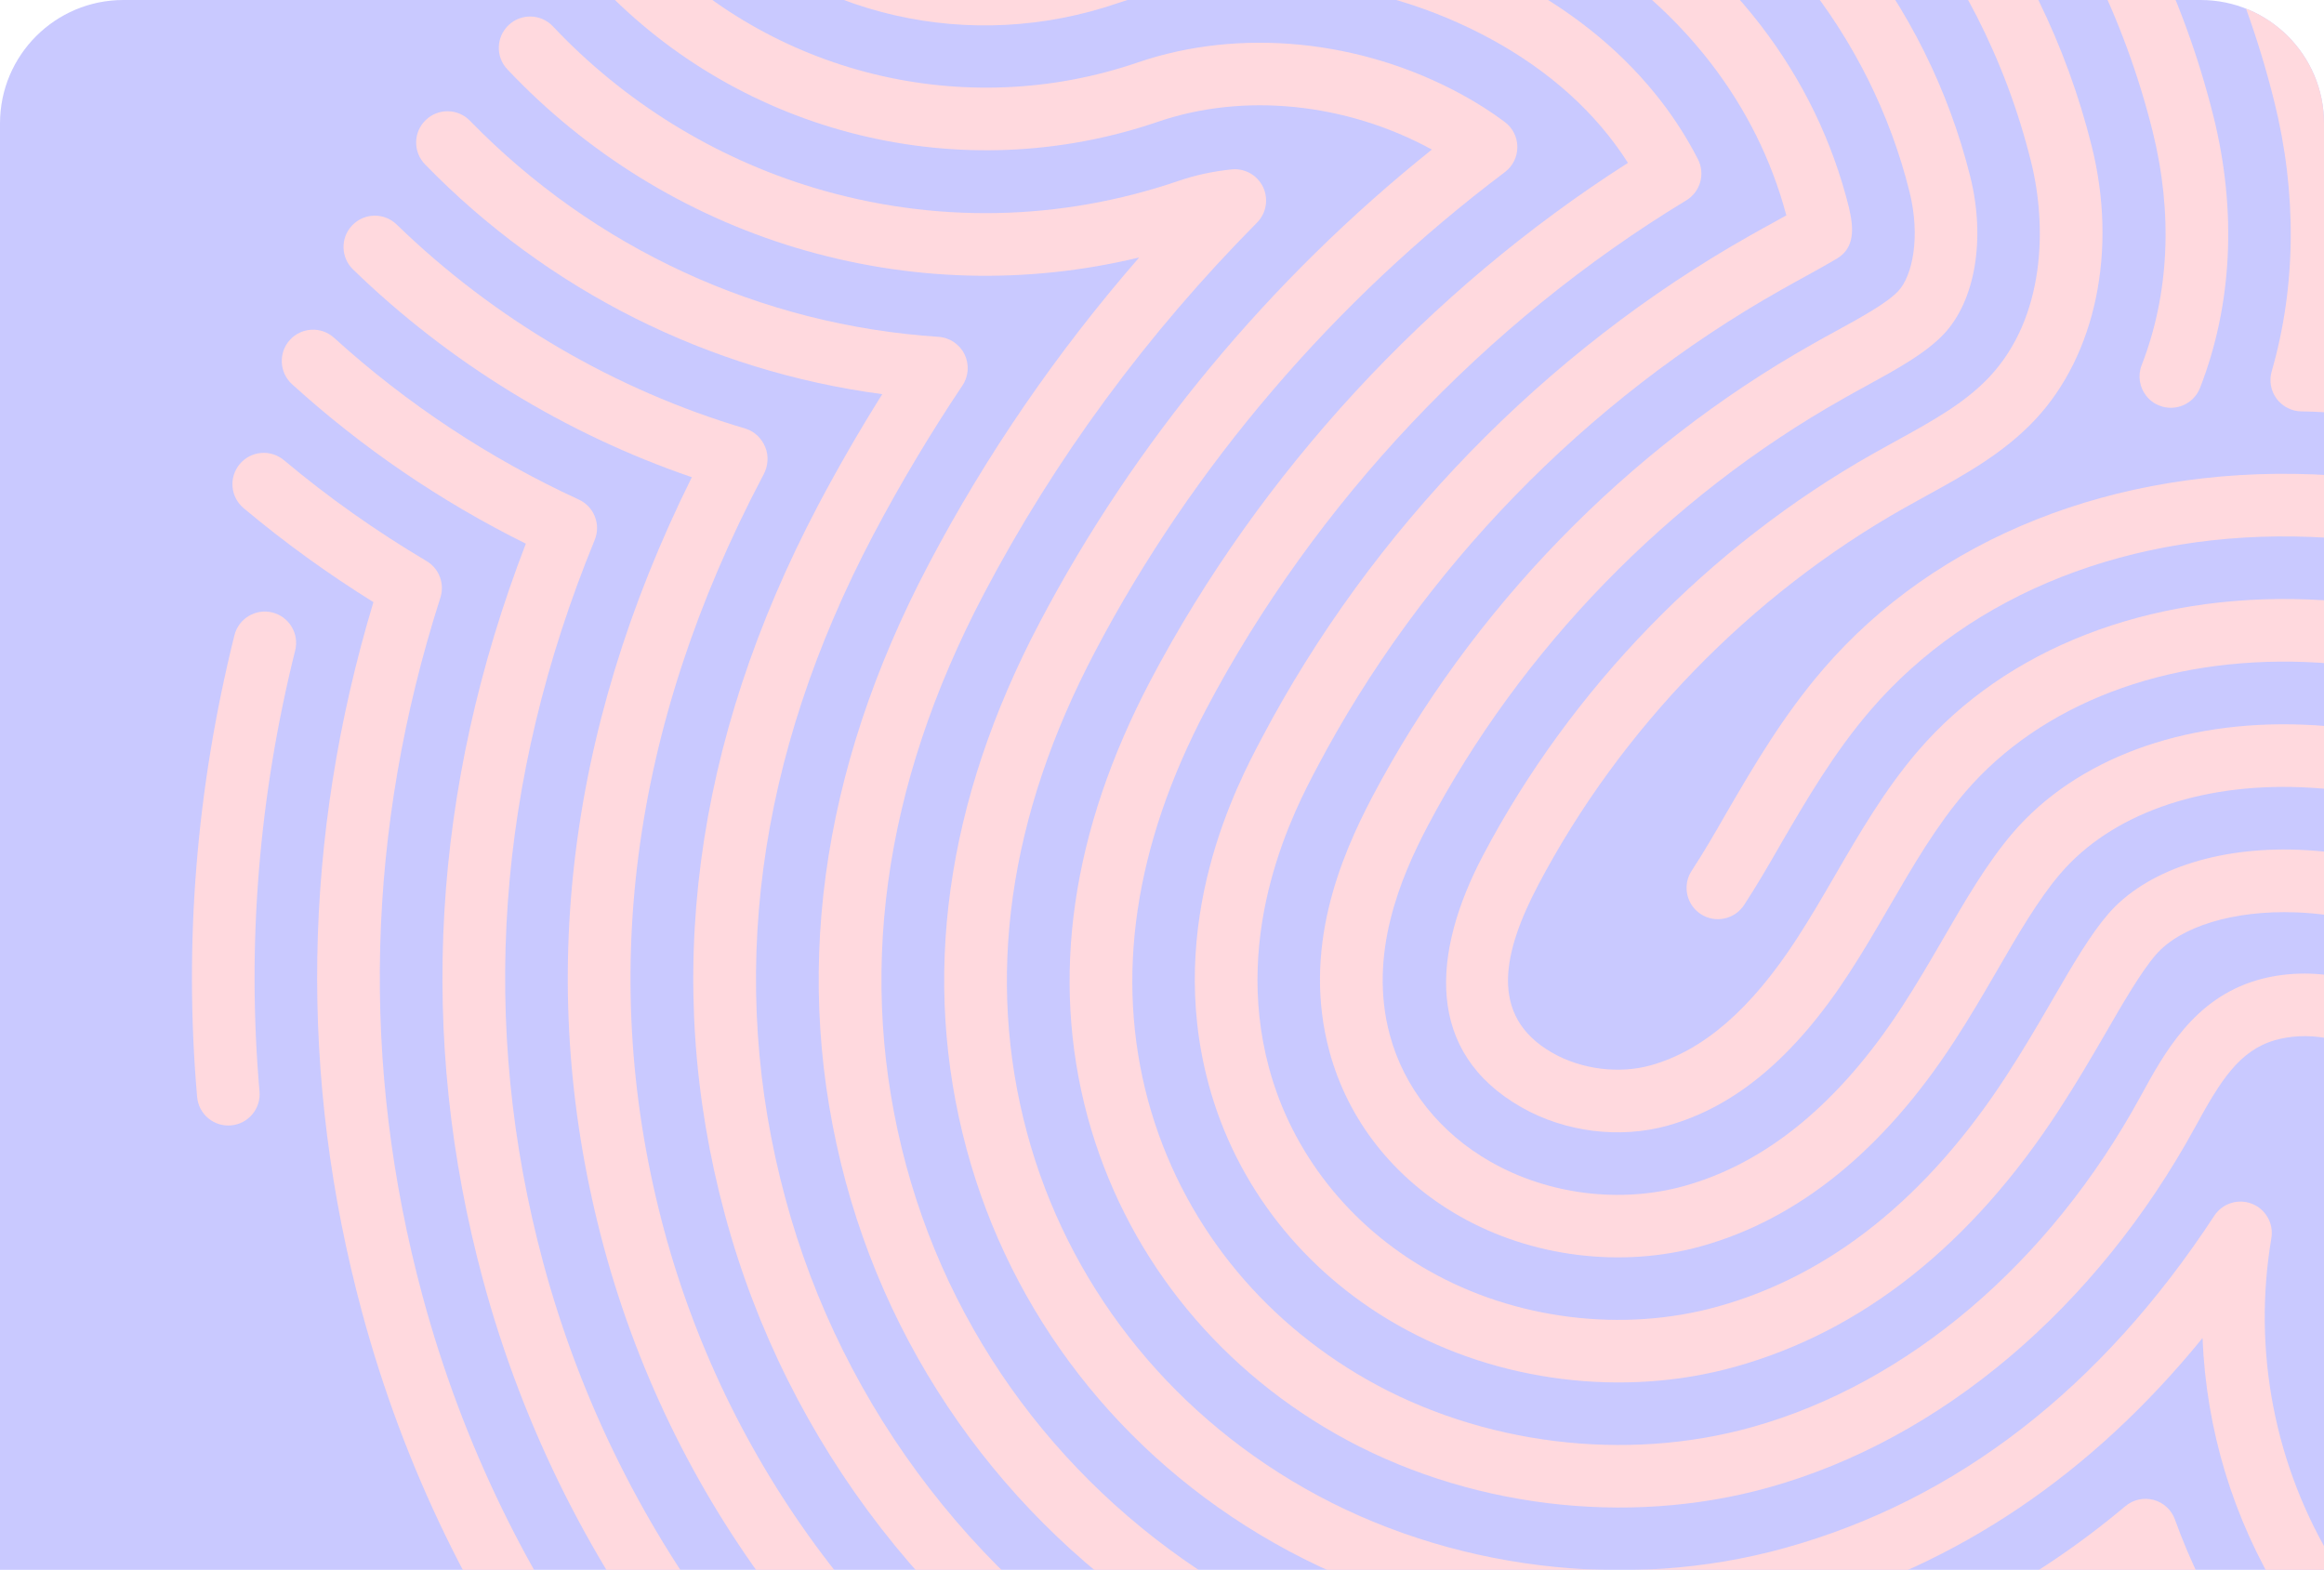
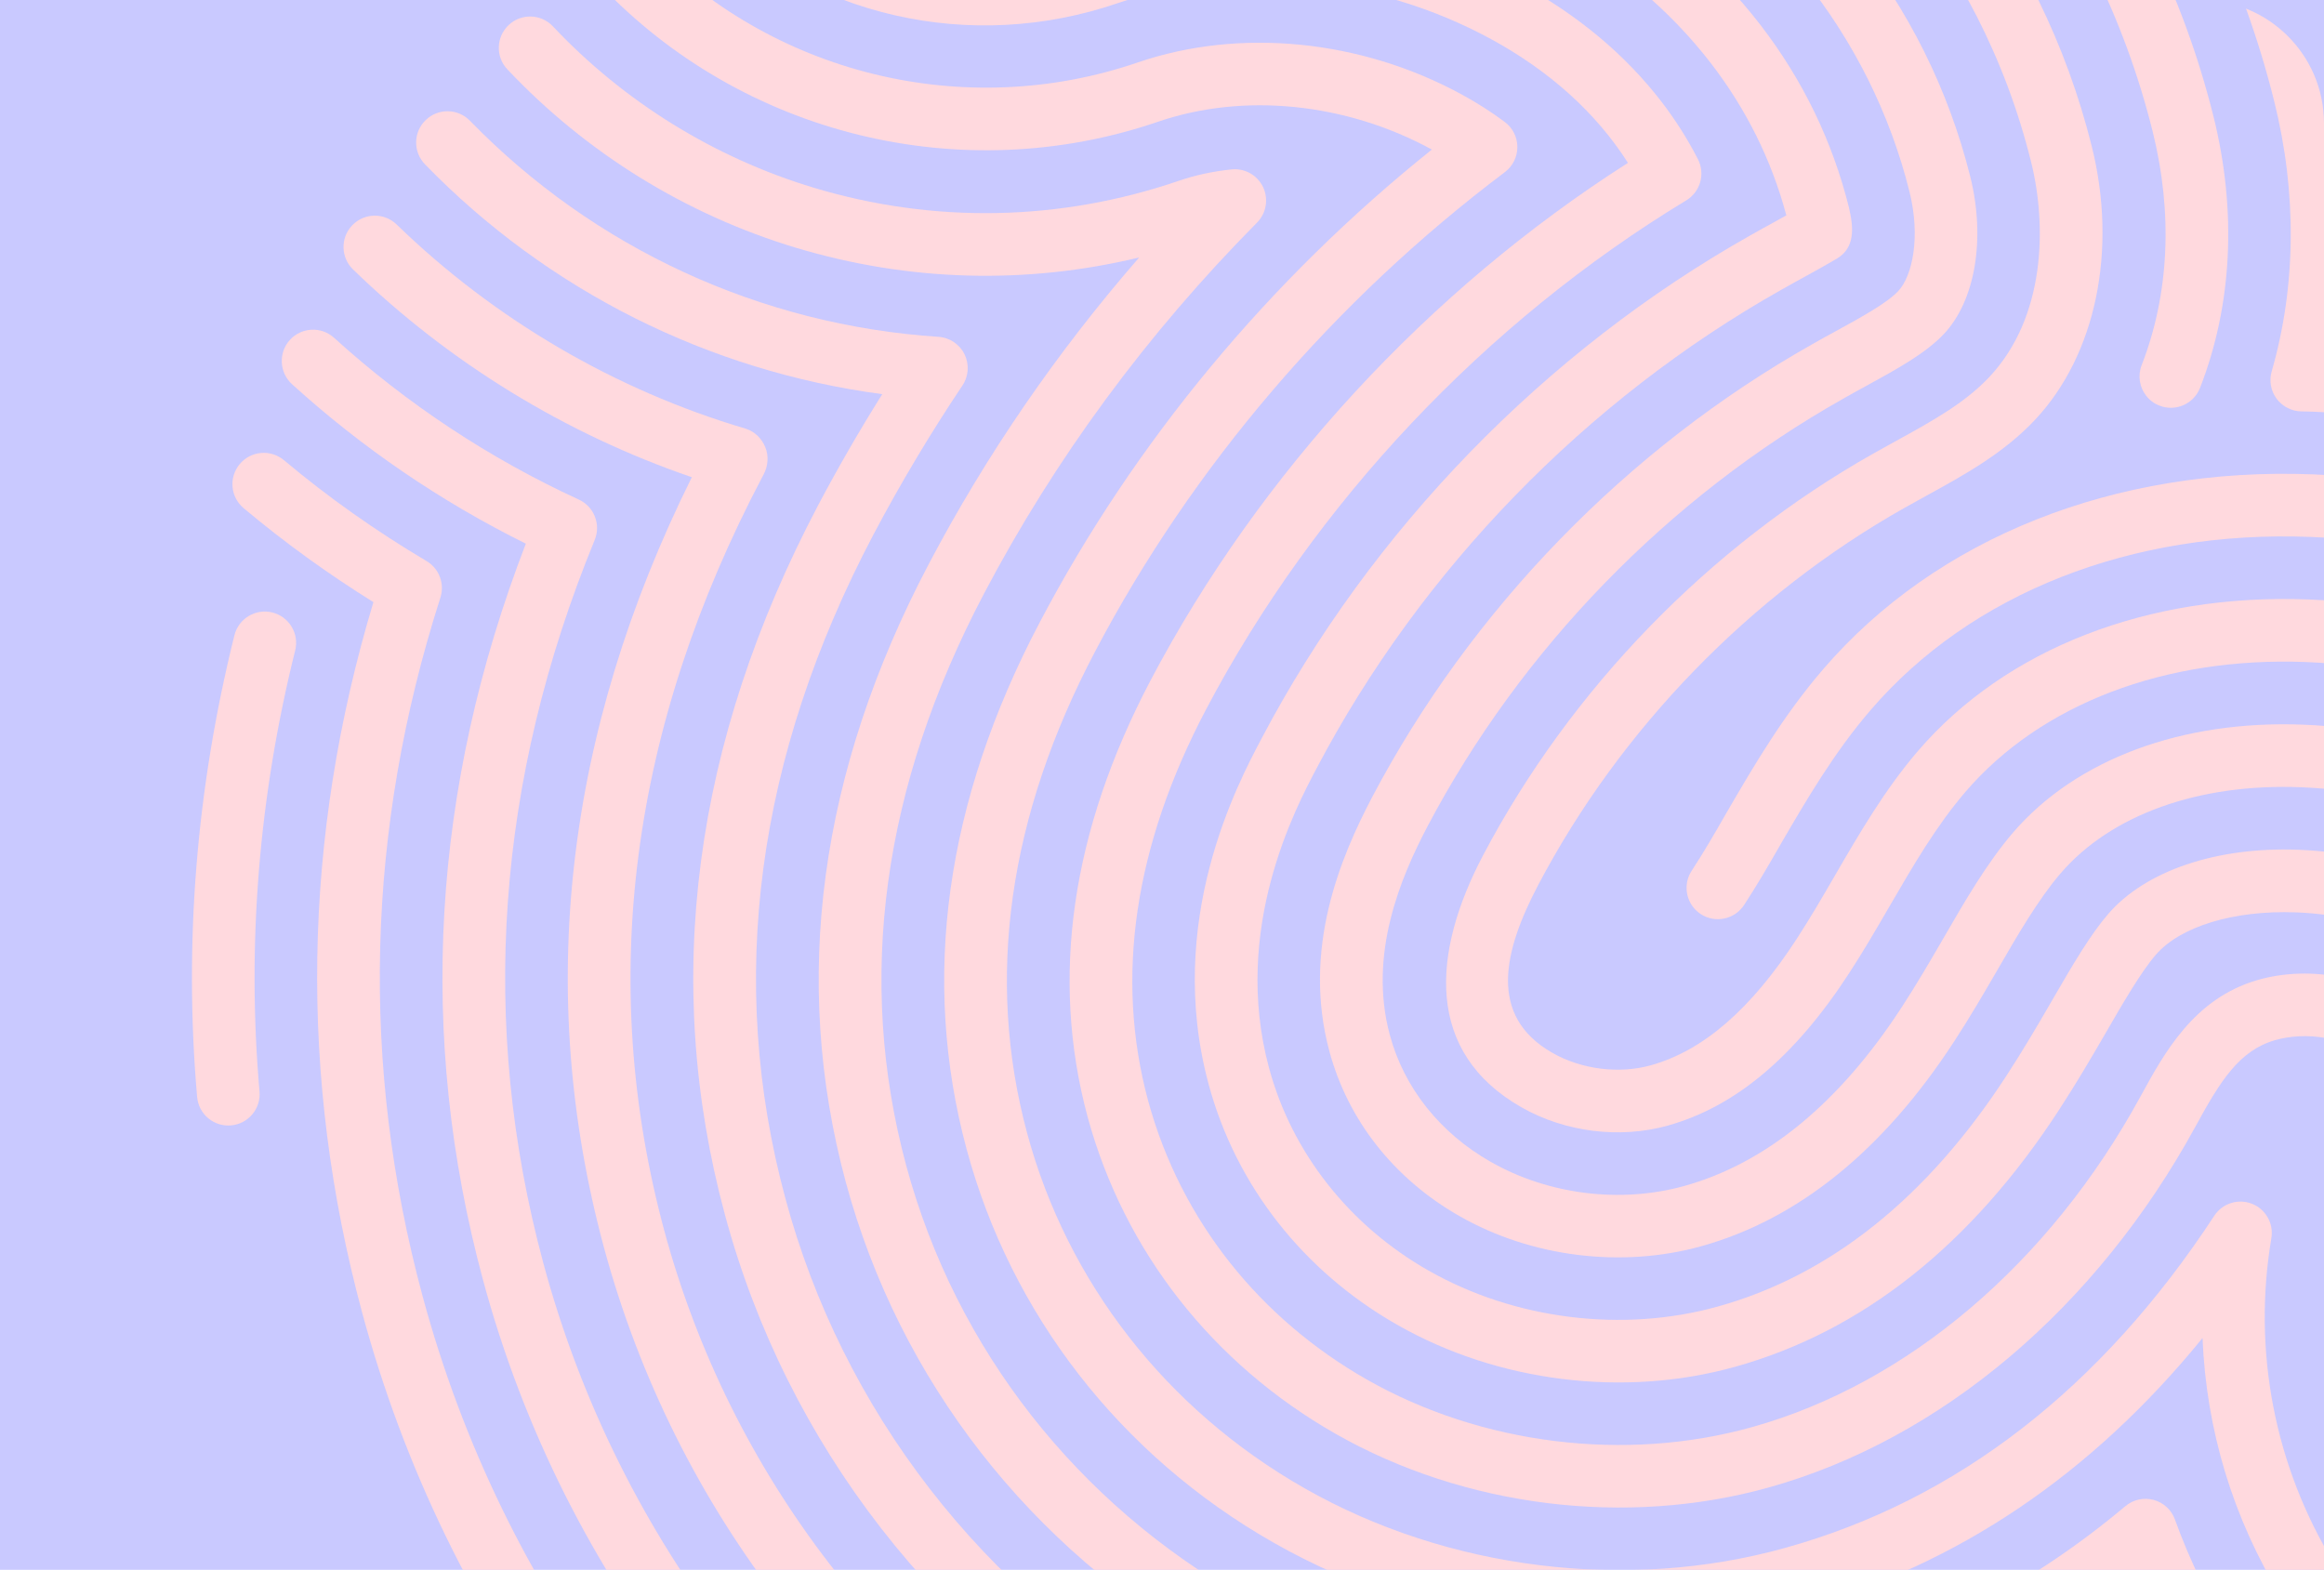
<svg xmlns="http://www.w3.org/2000/svg" width="339" height="229" viewBox="0 0 339 229" fill="none">
-   <path d="M18 0.5H321C330.665 0.5 338.5 8.335 338.5 18V228.5H0.5V18C0.5 8.335 8.335 0.5 18 0.5Z" fill="#C9C9FF" stroke="#C9C9FF" />
-   <mask id="mask0_253_346" style="mask-type:alpha" maskUnits="userSpaceOnUse" x="0" y="0" width="339" height="229">
-     <path d="M18 0.5H321C330.665 0.5 338.5 8.335 338.5 18V228.5H0.5V18C0.5 8.335 8.335 0.5 18 0.5Z" fill="#FFE099" stroke="#FFE099" />
+   <rect x="0.5" y="0.5" width="338" height="228" fill="#C9C9FF" stroke="#C9C9FF" />
+   <mask id="mask0_270_1626" style="mask-type:alpha" maskUnits="userSpaceOnUse" x="0" y="0" width="339" height="229">
+     <path d="M0.5 18C0.5 8.335 8.335 0.5 18 0.5H321C330.665 0.5 338.5 8.335 338.5 18V228.5H0.5V18Z" fill="#FFE099" stroke="#FFE099" />
  </mask>
-   <g mask="url(#mask0_253_346)">
+   <g mask="url(#mask0_270_1626)">
    <path d="M39.732 89.349C42.178 89.96 43.666 92.436 43.058 94.885C37.745 116.194 35.992 137.839 37.854 159.224C38.075 161.738 36.213 163.952 33.699 164.169C31.188 164.39 28.975 162.535 28.754 160.017C26.806 137.624 28.636 114.969 34.195 92.675C34.806 90.228 37.285 88.738 39.732 89.349Z" fill="#FFD9DE" />
    <path d="M41.411 67.123C47.849 72.528 54.851 77.483 62.217 81.845C64.053 82.933 64.888 85.14 64.242 87.171C53.402 121.008 52.526 155.297 61.645 189.092C67.441 210.545 77.091 230.405 90.332 248.131C91.842 250.153 91.426 253.012 89.408 254.525C87.406 256.022 84.572 255.628 83.053 253.652L83.014 253.601C69.081 234.95 58.926 214.051 52.826 191.479C43.551 157.104 44.107 122.256 54.47 87.836C47.805 83.691 41.449 79.088 35.538 74.127C33.594 72.496 33.357 69.624 34.975 67.692C36.597 65.76 39.479 65.51 41.411 67.129V67.123Z" fill="#FFD9DE" />
    <path d="M48.732 49.278C59.348 58.918 71.362 66.86 84.434 72.88C86.654 73.9 87.678 76.497 86.75 78.762C72.357 113.85 69.843 149.366 79.272 184.326C90.198 224.81 116.893 259.387 154.14 280.619C156.472 281.952 158.765 283.181 160.953 284.265C163.218 285.391 164.136 288.129 163.013 290.387C161.89 292.645 159.149 293.566 156.891 292.447C154.546 291.282 152.096 289.971 149.611 288.551C111.168 266.638 82.275 230.523 70.454 186.706C60.848 151.1 62.953 114.988 76.703 79.309C64.29 73.155 52.836 65.344 42.594 56.043C40.742 54.354 40.586 51.459 42.284 49.591C43.979 47.723 46.867 47.582 48.735 49.281L48.732 49.278Z" fill="#FFD9DE" />
    <path d="M57.861 32.751C72.123 46.598 89.718 56.894 108.74 62.526C110.064 62.92 111.107 63.953 111.628 65.226C112.156 66.499 112.044 68.012 111.385 69.221L111.238 69.496C91.919 106.183 87.099 143.219 96.909 179.567C106.444 214.818 129.665 245.624 163.179 264.738C185.099 277.219 211.56 283.974 237.683 283.753C240.207 283.734 242.266 285.759 242.289 288.283C242.311 290.803 240.283 292.866 237.76 292.888C210.047 293.119 181.958 285.941 158.657 272.674C123.648 252.708 98.444 220.243 88.09 181.95C78.053 144.754 82.371 106.986 100.916 69.614C82.493 63.304 65.499 52.895 51.496 39.305C49.682 37.542 49.644 34.657 51.4 32.847C53.156 31.037 56.047 30.992 57.858 32.751H57.861Z" fill="#FFD9DE" />
    <path d="M68.544 17.606C86.654 36.228 110.928 47.426 136.894 49.137C138.522 49.246 139.971 50.209 140.693 51.68C141.413 53.145 141.298 54.885 140.39 56.238C135.726 63.195 131.354 70.519 127.4 77.998C110.301 110.472 105.98 143.043 114.561 174.811C122.814 205.495 143.16 232.318 172.215 248.857C201.338 265.448 237.977 269.984 270.234 260.993C281.992 257.727 293.248 252.891 303.688 246.628C305.85 245.329 308.658 246.039 309.954 248.195C311.253 250.361 310.552 253.166 308.387 254.461C297.243 261.149 285.229 266.305 272.684 269.792C238.137 279.423 198.888 274.564 167.699 256.796C136.945 239.297 114.753 210.689 105.743 177.191C96.544 143.129 101.108 108.323 119.324 73.737C122.244 68.216 125.382 62.779 128.693 57.501C103.354 54.13 79.905 42.395 62 23.981C60.237 22.167 60.279 19.279 62.089 17.523C63.897 15.764 66.788 15.802 68.547 17.612L68.544 17.606Z" fill="#FFD9DE" />
-     <path d="M455.986 58.671C438.855 39.144 416.021 23.97 389.959 14.791C389.108 14.49 388.382 13.956 387.854 13.265C387.413 12.689 387.106 12.005 386.978 11.266C386.402 7.965 385.705 4.68 384.899 1.478C378.527 -24.123 367.134 -47.725 351.039 -68.669C338.715 -84.707 323.919 -98.79 307.062 -110.528C304.996 -111.968 304.484 -114.814 305.924 -116.887C307.363 -118.956 310.213 -119.465 312.282 -118.022C329.91 -105.746 345.384 -91.014 358.281 -74.234C375.146 -52.286 387.087 -27.555 393.762 -0.735C394.405 1.824 394.984 4.44 395.496 7.079C421.996 16.857 445.243 32.575 462.857 52.648C464.543 54.558 464.331 57.43 462.438 59.093C460.541 60.757 457.656 60.568 455.993 58.671H455.986Z" fill="#FFD9DE" />
+     <path d="M455.986 58.671C438.855 39.144 416.021 23.97 389.959 14.791C389.108 14.49 388.382 13.956 387.854 13.265C387.413 12.689 387.106 12.005 386.978 11.266C386.402 7.965 385.705 4.68 384.899 1.478C378.527 -24.123 367.134 -47.725 351.039 -68.669C338.715 -84.707 323.919 -98.79 307.062 -110.528C304.996 -111.968 304.484 -114.814 305.924 -116.887C307.363 -118.956 310.213 -119.465 312.282 -118.022C329.91 -105.746 345.384 -91.014 358.281 -74.234C375.146 -52.286 387.087 -27.555 393.762 -0.735C394.405 1.824 394.984 4.44 395.496 7.079C421.996 16.857 445.243 32.575 462.857 52.648C464.543 54.558 464.331 57.43 462.438 59.094C460.541 60.757 457.656 60.568 455.993 58.671H455.986Z" fill="#FFD9DE" />
    <path d="M80.657 3.849C91.046 14.877 104.211 23.018 118.736 27.396C136.212 32.648 154.604 32.3 171.915 26.389C174.326 25.56 176.923 24.994 179.642 24.713C181.561 24.511 183.397 25.538 184.235 27.278C185.07 29.018 184.721 31.097 183.365 32.469C167.309 48.683 153.923 66.866 143.579 86.512C128.689 114.765 124.858 142.867 132.189 170.035C139.478 197.009 157.284 219.328 181.264 232.983C206.238 247.203 237.664 251.096 265.328 243.4C281.743 238.82 296.779 230.849 310.024 219.718C311.169 218.759 312.711 218.416 314.15 218.803C315.593 219.194 316.754 220.262 317.259 221.669C319.492 227.884 322.422 233.811 325.966 239.29C327.335 241.408 326.727 244.235 324.61 245.607C322.489 246.976 319.652 246.369 318.293 244.251C315.507 239.943 313.063 235.385 310.997 230.641C297.969 240.579 283.464 247.821 267.778 252.199C237.814 260.538 203.782 256.322 176.741 240.921C150.267 225.847 131.184 201.343 123.367 172.418C115.415 142.947 119.497 112.612 135.493 82.255C143.867 66.348 154.156 51.366 166.173 37.558C149.653 41.54 132.515 41.077 116.1 36.141C100.046 31.302 85.487 22.301 74.004 10.108C72.274 8.292 72.36 5.384 74.199 3.654C76.035 1.923 78.927 2.01 80.654 3.846L80.657 3.849Z" fill="#FFD9DE" />
    <path d="M453.009 84.945C451.764 82.993 450.36 80.953 448.841 78.886C448.307 78.16 447.76 77.463 447.238 76.772C429.787 54.063 403.649 37.04 373.646 28.842C372.661 28.573 371.823 27.991 371.228 27.221C370.704 26.536 370.371 25.708 370.298 24.809C369.786 18.52 368.74 12.159 367.192 5.905C361.418 -17.252 351.11 -38.593 336.553 -57.535C321.165 -77.561 301.666 -94.078 278.595 -106.632C276.081 -108.004 273.74 -109.21 271.44 -110.317C269.166 -111.408 268.21 -114.142 269.31 -116.413C270.404 -118.687 273.135 -119.641 275.406 -118.547C277.844 -117.373 280.319 -116.1 282.965 -114.654C307.155 -101.489 327.623 -84.14 343.794 -63.1C359.119 -43.16 369.975 -20.687 376.055 3.698C377.466 9.385 378.486 15.159 379.103 20.897C409.742 29.923 436.418 47.704 454.48 71.207C455.043 71.939 455.619 72.688 456.194 73.468C457.838 75.704 459.358 77.911 460.711 80.035C462.067 82.162 461.443 84.983 459.316 86.339C457.186 87.695 454.352 87.078 453.009 84.945Z" fill="#FFD9DE" />
    <path d="M94.097 -8.549C112.47 10.844 140.687 17.772 165.988 9.104C180.832 4.028 198.456 5.758 213.125 13.732C215.411 14.97 217.561 16.342 219.509 17.801C220.657 18.661 221.335 20.011 221.335 21.45C221.338 22.886 220.663 24.239 219.515 25.106C194.605 43.862 173.936 68.037 159.747 95.029C147.078 119.07 143.739 142.71 149.822 165.292C155.672 186.994 170.072 205.593 190.297 217.105C211.154 228.988 237.366 232.237 260.415 225.799C285.434 218.842 306.49 202.539 322.998 177.35C324.181 175.543 326.471 174.814 328.486 175.601C330.495 176.391 331.682 178.483 331.323 180.616C328.537 197.095 331.816 213.996 340.564 228.207C341.885 230.356 341.216 233.168 339.067 234.489C336.918 235.81 334.113 235.151 332.785 232.992C325.72 221.512 321.805 208.485 321.283 195.185C305.111 215.067 285.517 228.297 262.871 234.598C237.526 241.673 208.707 238.103 185.78 225.04C163.323 212.259 147.458 191.603 141.007 167.668C134.303 142.787 137.892 116.917 151.671 90.775C165.492 64.49 185.188 40.766 208.867 21.815C208.835 21.796 208.803 21.78 208.771 21.764C196.303 14.986 181.417 13.486 168.949 17.749C140.278 27.572 108.296 19.72 87.47 -2.261C85.723 -4.106 85.813 -6.982 87.646 -8.718C89.475 -10.455 92.367 -10.375 94.1 -8.546L94.097 -8.549Z" fill="#FFD9DE" />
    <path d="M445.949 110.225C442.786 102.987 438.801 96.078 434.099 89.691C433.657 89.086 433.216 88.514 432.749 87.906C415.205 65.078 387.263 48.945 356.09 43.638C353.809 43.251 352.175 41.217 352.296 38.908C352.776 29.405 351.816 19.787 349.449 10.316C344.293 -10.382 335.078 -29.464 322.064 -46.401C308.236 -64.392 290.676 -79.256 269.879 -90.573C260.36 -95.745 250.212 -100.088 239.711 -103.485C238.799 -103.779 238.041 -104.336 237.497 -105.046C236.611 -106.197 236.291 -107.752 236.771 -109.239C237.548 -111.638 240.123 -112.956 242.522 -112.179C253.554 -108.609 264.224 -104.042 274.242 -98.598C296.168 -86.667 314.694 -70.978 329.305 -51.966C343.091 -34.026 352.853 -13.814 358.313 8.106C360.568 17.119 361.649 26.267 361.543 35.357C393.378 41.697 421.804 58.675 439.991 82.341C440.48 82.977 440.979 83.626 441.459 84.282C446.554 91.21 450.878 98.707 454.314 106.566C455.324 108.879 454.269 111.569 451.959 112.583C449.65 113.594 446.957 112.538 445.946 110.225H445.949Z" fill="#FFD9DE" />
    <path d="M108.5 -19.942C122.139 -6.467 141.903 -1.96 160.08 -8.178C179.674 -14.895 202.768 -12.707 221.857 -2.321C230.205 2.23 237.107 8.007 242.366 14.848C244.403 17.5 246.194 20.327 247.682 23.241C248.769 25.372 248.027 27.982 245.98 29.223C216.672 46.987 191.784 73.378 175.903 103.534C165.457 123.384 162.62 142.56 167.462 160.523C172.25 178.15 183.88 192.412 199.348 201.227C216.058 210.74 237.053 213.347 255.515 208.2C278.288 201.851 298.964 184.259 312.241 159.937C315.708 153.585 320.02 145.681 329.251 142.982C336.889 140.743 347.342 142.262 352.533 149.27C357.798 156.457 355.037 166.242 352.037 173.979C346.58 187.87 347.78 203.994 355.248 217.108C356.499 219.302 355.731 222.088 353.54 223.339C351.346 224.586 348.551 223.812 347.31 221.631C338.488 206.14 337.078 187.077 343.526 170.659C344.668 167.71 348.148 158.741 345.163 154.673C342.637 151.193 336.256 150.45 331.816 151.749C326.612 153.272 323.861 157.711 320.26 164.316C305.809 190.79 283.105 209.991 257.968 216.999C237.213 222.785 213.611 219.859 194.829 209.163C176.994 199.004 164.005 182.631 158.644 162.909C153.177 142.643 156.267 121.232 167.82 99.277C183.778 68.977 208.403 42.311 237.469 23.759C232.831 16.473 226.056 10.367 217.491 5.7C200.612 -3.483 180.259 -5.44 163.042 0.461C141.56 7.808 118.205 2.48 102.081 -13.449C100.309 -15.208 100.267 -18.116 102.042 -19.907C103.814 -21.701 106.709 -21.717 108.503 -19.945L108.5 -19.942Z" fill="#FFD9DE" />
    <path d="M434.7 134.413C431.937 122 426.781 110.59 419.357 100.486C418.995 99.987 418.628 99.511 418.263 99.037C400.453 75.867 370.349 61.301 337.714 60.069C337.055 60.044 336.4 60.018 335.737 60.015C334.304 60.009 332.983 59.327 332.101 58.185C331.243 57.04 330.972 55.556 331.368 54.181C334.951 41.758 335.075 28.122 331.73 14.743C327.181 -3.514 319.057 -20.342 307.584 -35.27C295.321 -51.227 279.699 -64.437 261.151 -74.532C245.938 -82.806 229.376 -88.554 211.922 -91.615C210.748 -91.823 209.763 -92.456 209.091 -93.329C208.34 -94.308 207.984 -95.588 208.212 -96.902C208.647 -99.384 211.013 -101.048 213.499 -100.613C231.929 -97.382 249.431 -91.308 265.517 -82.553C285.194 -71.842 301.782 -57.806 314.825 -40.832C327.069 -24.9 335.737 -6.943 340.593 12.536C343.836 25.503 344.146 38.725 341.54 51.123C375.511 53.33 406.707 69.003 425.511 93.475C425.927 94.016 426.339 94.556 426.736 95.103C434.899 106.215 440.579 118.772 443.618 132.433C444.165 134.896 442.613 137.337 440.151 137.884C437.688 138.434 435.247 136.882 434.7 134.419V134.413Z" fill="#FFD9DE" />
-     <path d="M361.847 210.065C356.899 199.772 356.429 187.813 360.558 177.267C362.755 171.603 367.46 153.291 360.523 143.833L360.267 143.5C355.786 137.669 345.605 133.489 334.925 133.095C325.883 132.75 318.027 135.133 314.432 139.32C312.247 141.862 309.561 146.52 307.184 150.636C305.118 154.202 302.888 158.009 300.368 161.879C287.561 181.601 271.642 194.223 253.058 199.395C236.902 203.905 218.52 201.627 203.881 193.298C190.111 185.481 180.256 172.892 176.297 158.146C169.893 134.426 180.509 114.371 183.992 107.792C200.023 77.313 225.375 51.216 255.352 34.318C256.529 33.646 257.719 32.994 258.956 32.316C262.91 30.112 258.022 32.843 260.572 31.42C258.438 23.417 254.754 15.971 249.61 9.28C243.568 1.418 235.7 -5.184 226.223 -10.343C204.907 -21.935 179.076 -24.363 157.124 -16.836C143.384 -12.122 128.008 -15.068 117.002 -24.522C115.096 -26.154 114.869 -29.048 116.513 -30.964C118.157 -32.877 121.042 -33.094 122.954 -31.451C131.511 -24.1 143.47 -21.81 154.159 -25.479C178.491 -33.817 207.06 -31.159 230.585 -18.368C241.189 -12.595 250.026 -5.168 256.849 3.711C262.971 11.675 267.285 20.58 269.694 30.233C270.41 33.269 270.605 36.132 267.941 37.728C266.652 38.495 264.95 39.436 263.37 40.309C262.145 40.98 261.003 41.607 259.852 42.263C231.369 58.317 207.297 83.099 192.065 112.052C188.992 117.854 179.642 135.517 185.108 155.77C188.422 168.123 196.825 178.79 208.387 185.353C220.958 192.505 236.733 194.462 250.595 190.589C266.975 186.031 281.138 174.696 292.701 156.892C295.106 153.198 297.269 149.51 299.268 146.056C302.479 140.49 304.948 136.323 307.494 133.361C312.945 127.018 323.327 123.503 335.258 123.963C348.701 124.456 361.358 129.938 367.499 137.928L367.816 138.344C379.222 153.889 369.165 180.306 369.06 180.584C365.845 188.785 366.216 198.09 370.07 206.102C371.164 208.376 370.208 211.105 367.934 212.198C365.66 213.292 362.928 212.32 361.837 210.062L361.847 210.065Z" fill="#FFD9DE" />
+     <path d="M361.847 210.065C356.899 199.772 356.429 187.813 360.558 177.267C362.755 171.603 367.46 153.291 360.523 143.833L360.267 143.5C355.786 137.669 345.605 133.489 334.925 133.095C325.883 132.75 318.027 135.133 314.432 139.32C312.247 141.862 309.561 146.52 307.184 150.636C305.118 154.202 302.888 158.009 300.368 161.879C287.561 181.601 271.642 194.223 253.058 199.395C236.902 203.905 218.52 201.627 203.881 193.298C190.111 185.481 180.256 172.892 176.297 158.146C169.893 134.426 180.509 114.371 183.992 107.792C200.023 77.313 225.375 51.216 255.352 34.318C256.529 33.646 257.719 32.994 258.956 32.316C262.91 30.112 258.022 32.843 260.572 31.42C258.438 23.417 254.754 15.971 249.61 9.28C243.568 1.418 235.7 -5.184 226.223 -10.343C204.907 -21.935 179.076 -24.363 157.124 -16.836C143.384 -12.122 128.008 -15.068 117.002 -24.522C115.096 -26.154 114.869 -29.048 116.513 -30.964C118.157 -32.877 121.042 -33.094 122.954 -31.451C131.511 -24.1 143.47 -21.81 154.159 -25.479C178.491 -33.817 207.06 -31.159 230.585 -18.368C241.188 -12.595 250.026 -5.168 256.849 3.711C262.971 11.675 267.285 20.58 269.694 30.233C270.41 33.269 270.605 36.132 267.941 37.728C266.652 38.495 264.95 39.436 263.37 40.309C262.145 40.98 261.003 41.607 259.852 42.263C231.369 58.317 207.297 83.099 192.065 112.052C188.992 117.854 179.642 135.517 185.108 155.77C188.422 168.123 196.825 178.79 208.387 185.353C220.958 192.505 236.733 194.462 250.595 190.589C266.975 186.031 281.138 174.696 292.701 156.892C295.106 153.198 297.269 149.51 299.268 146.056C302.479 140.49 304.948 136.323 307.494 133.361C312.945 127.018 323.327 123.503 335.258 123.963C348.701 124.456 361.358 129.938 367.499 137.928L367.816 138.344C379.222 153.889 369.165 180.306 369.06 180.584C365.845 188.785 366.216 198.09 370.07 206.102C371.164 208.376 370.208 211.105 367.934 212.198C365.66 213.292 362.928 212.32 361.837 210.062L361.847 210.065Z" fill="#FFD9DE" />
    <path d="M322.87 16.944C326.308 30.765 325.633 44.47 320.919 56.577C320.004 58.928 317.355 60.092 315.004 59.174C314.198 58.861 313.533 58.346 313.041 57.706C312.1 56.481 311.803 54.808 312.404 53.263C316.428 42.925 316.981 31.129 314 19.151C305.796 -13.762 283.921 -41.337 252.412 -58.487C250.199 -59.69 249.377 -62.466 250.583 -64.683C251.789 -66.896 254.562 -67.715 256.778 -66.509C290.564 -48.118 314.035 -18.48 322.866 16.947L322.87 16.944Z" fill="#FFD9DE" />
    <path d="M419.907 160.014C419.315 159.246 418.931 158.117 418.967 157.049C418.855 139.486 414.034 124.104 404.64 111.323C390.272 91.751 364.959 79.388 337.023 78.323C310.91 77.319 287.519 86.528 272.851 103.598C267.509 109.807 263.453 116.779 259.871 122.93L259.775 123.097C257.917 126.337 256.228 129.244 254.402 132.027C253.017 134.135 250.186 134.723 248.078 133.338C247.64 133.05 247.266 132.699 246.965 132.305C245.814 130.805 245.673 128.681 246.77 127.015C248.456 124.446 250.071 121.664 251.868 118.529L251.98 118.337C255.758 111.847 260.041 104.491 265.926 97.646C282.421 78.451 308.463 68.082 337.375 69.198C368.062 70.365 395.95 84.061 412.003 105.914C422.6 120.336 428.018 137.592 428.105 157.206C428.105 158.799 427.203 160.526 425.52 161.345C423.611 162.275 421.253 161.764 419.91 160.014H419.907Z" fill="#FFD9DE" />
    <path d="M376.65 197.543C375.54 192.995 375.86 188.274 377.581 183.856C377.702 183.546 389.725 152.725 375.191 132.936C367.496 122.422 352.312 115.472 335.619 114.841C320.711 114.259 307.932 118.843 300.566 127.412C297.281 131.25 294.284 136.441 291.313 141.578C289.368 144.927 287.356 148.391 285.056 151.913C274.725 167.8 262.308 177.856 248.148 181.8C236.554 185.027 223.379 183.386 212.913 177.411C203.279 171.932 196.607 163.341 193.924 153.381C189.89 138.456 195.539 125.074 200.145 116.3C214.589 88.885 237.392 65.418 264.307 50.244C265.443 49.585 266.617 48.942 267.826 48.289C271.482 46.284 275.266 44.208 276.897 42.459C278.957 40.264 280.182 34.59 278.541 27.988C272.838 5.106 257.357 -14.204 234.945 -26.384C209.235 -40.377 177.928 -43.262 151.188 -34.099C145.171 -32.048 138.531 -32.611 132.972 -35.637C130.756 -36.84 129.937 -39.616 131.143 -41.833C132.348 -44.046 135.122 -44.865 137.338 -43.659C140.713 -41.823 144.583 -41.497 148.236 -42.741C177.346 -52.717 211.394 -49.599 239.311 -34.406C263.994 -20.991 281.074 0.388 287.404 25.785C289.653 34.827 288.143 43.828 283.563 48.708C280.937 51.517 276.702 53.842 272.125 56.35C271.04 56.938 269.94 57.54 268.833 58.179C243.386 72.528 221.86 94.684 208.224 120.557C204.338 127.962 199.54 139.176 202.739 151.004C204.805 158.674 210.041 165.276 217.433 169.479C225.835 174.277 236.4 175.595 245.695 173.004C257.648 169.674 268.315 160.904 277.402 146.929C279.577 143.6 281.528 140.241 283.473 136.892C286.582 131.512 289.793 125.95 293.632 121.466C302.831 110.763 318.264 105.022 335.968 105.713C355.376 106.445 373.189 114.781 382.554 127.53C400.054 151.356 386.642 185.785 386.076 187.208C385.049 189.834 384.861 192.662 385.523 195.381C386.121 197.831 384.617 200.303 382.164 200.898C379.714 201.496 377.248 199.993 376.647 197.543H376.65Z" fill="#FFD9DE" />
    <path d="M398.234 178.313C401.147 165.525 403.943 141.22 389.921 122.121C378.946 107.13 358.437 97.422 336.329 96.574C315.804 95.791 297.716 102.69 286.707 115.503C282.434 120.487 279.123 126.183 275.618 132.219C273.75 135.433 271.821 138.76 269.735 141.959C261.803 154.171 253.138 161.45 243.242 164.208C236.256 166.149 228.295 165.151 221.949 161.54C207.872 153.528 208.806 139.093 216.313 124.814C229.133 100.473 249.38 79.632 273.315 66.134C274.412 65.51 275.525 64.899 276.638 64.288C281.765 61.47 286.608 58.809 290.209 54.968C298.298 46.332 298.641 33.083 296.261 23.561C281.135 -37.125 215.264 -64.926 162.917 -55.891C160.428 -55.462 158.068 -57.132 157.639 -59.614C157.211 -62.099 158.877 -64.463 161.362 -64.891C191.138 -70.028 223.389 -64.405 249.84 -49.461C278.09 -33.504 297.719 -8.354 305.124 21.351C308.898 36.474 305.738 51.75 296.872 61.215C292.276 66.115 286.563 69.259 281.036 72.294C279.958 72.886 278.88 73.478 277.809 74.085C255.374 86.739 236.407 106.266 224.393 129.065C219.323 138.712 216.979 148.196 226.466 153.601C230.678 156 236.167 156.694 240.789 155.408C248.443 153.272 255.403 147.246 262.075 136.975C264.036 133.965 265.907 130.744 267.714 127.629C271.271 121.504 274.949 115.171 279.772 109.551C292.611 94.611 313.351 86.553 336.674 87.446C361.498 88.396 384.752 99.607 397.28 116.712C413.452 138.738 410.398 166.031 407.135 180.341C406.575 182.801 404.129 184.339 401.666 183.779C399.209 183.223 397.664 180.773 398.227 178.313H398.234Z" fill="#FFD9DE" />
  </g>
</svg>
